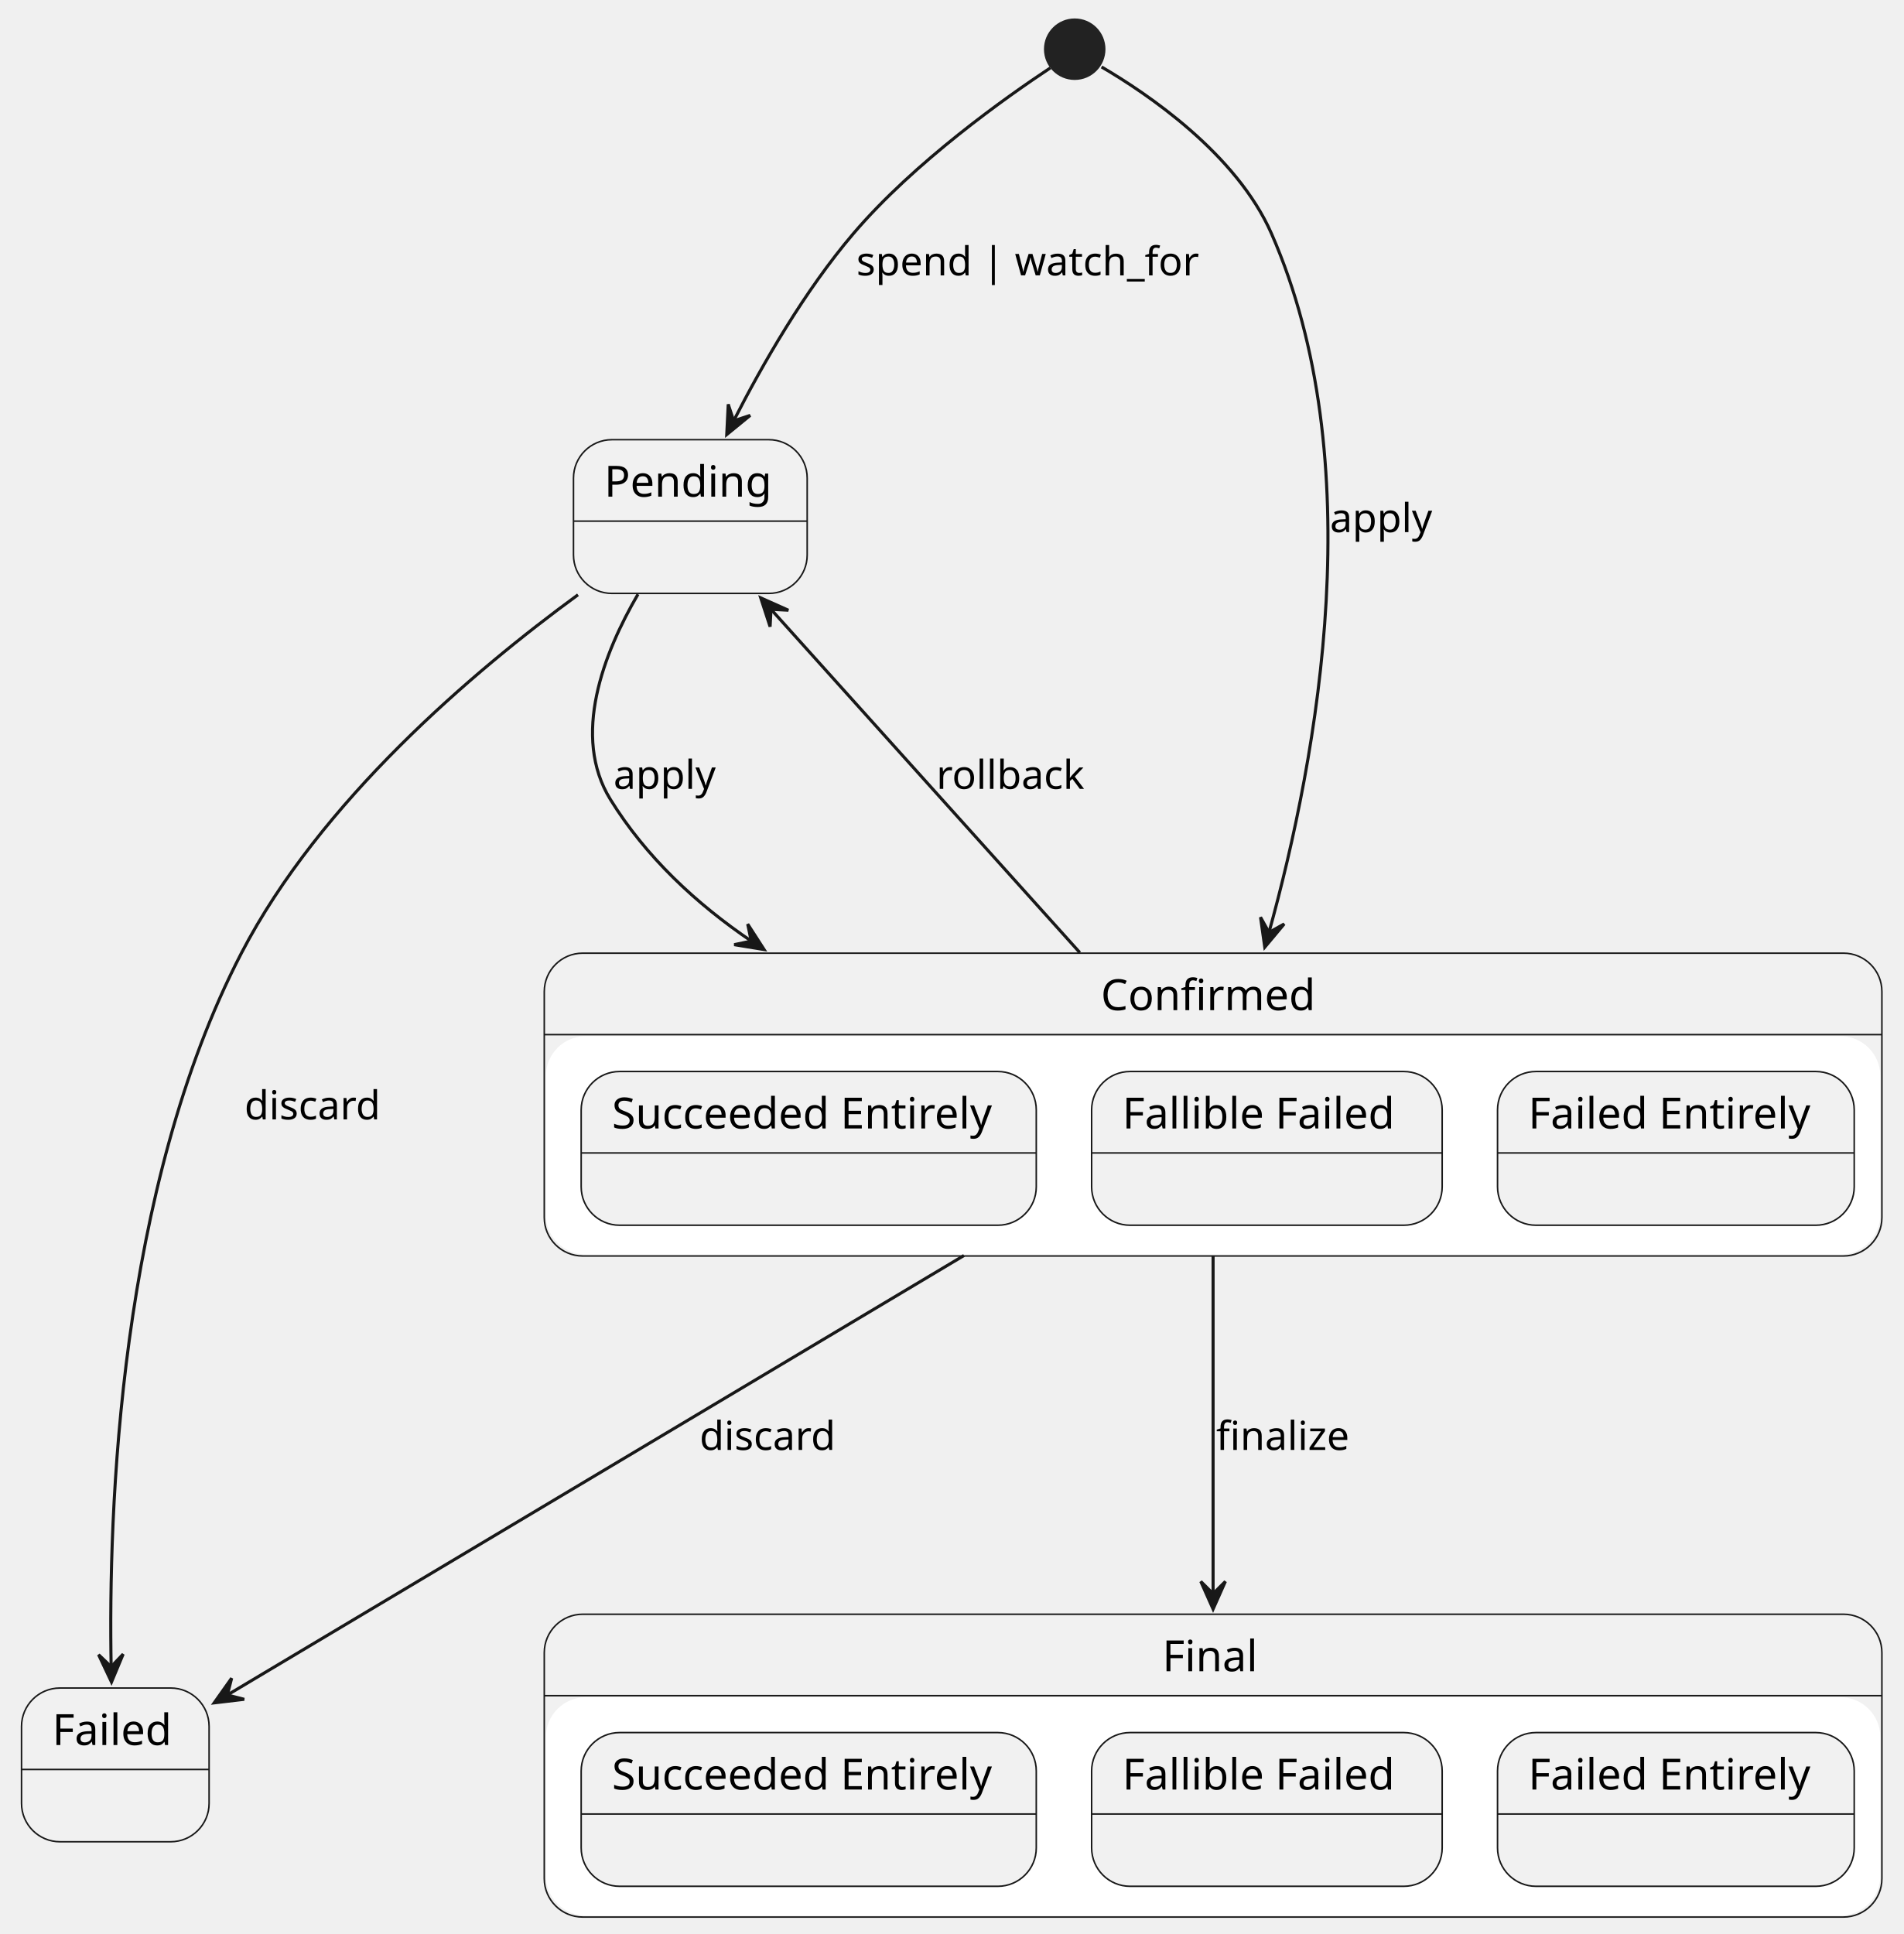
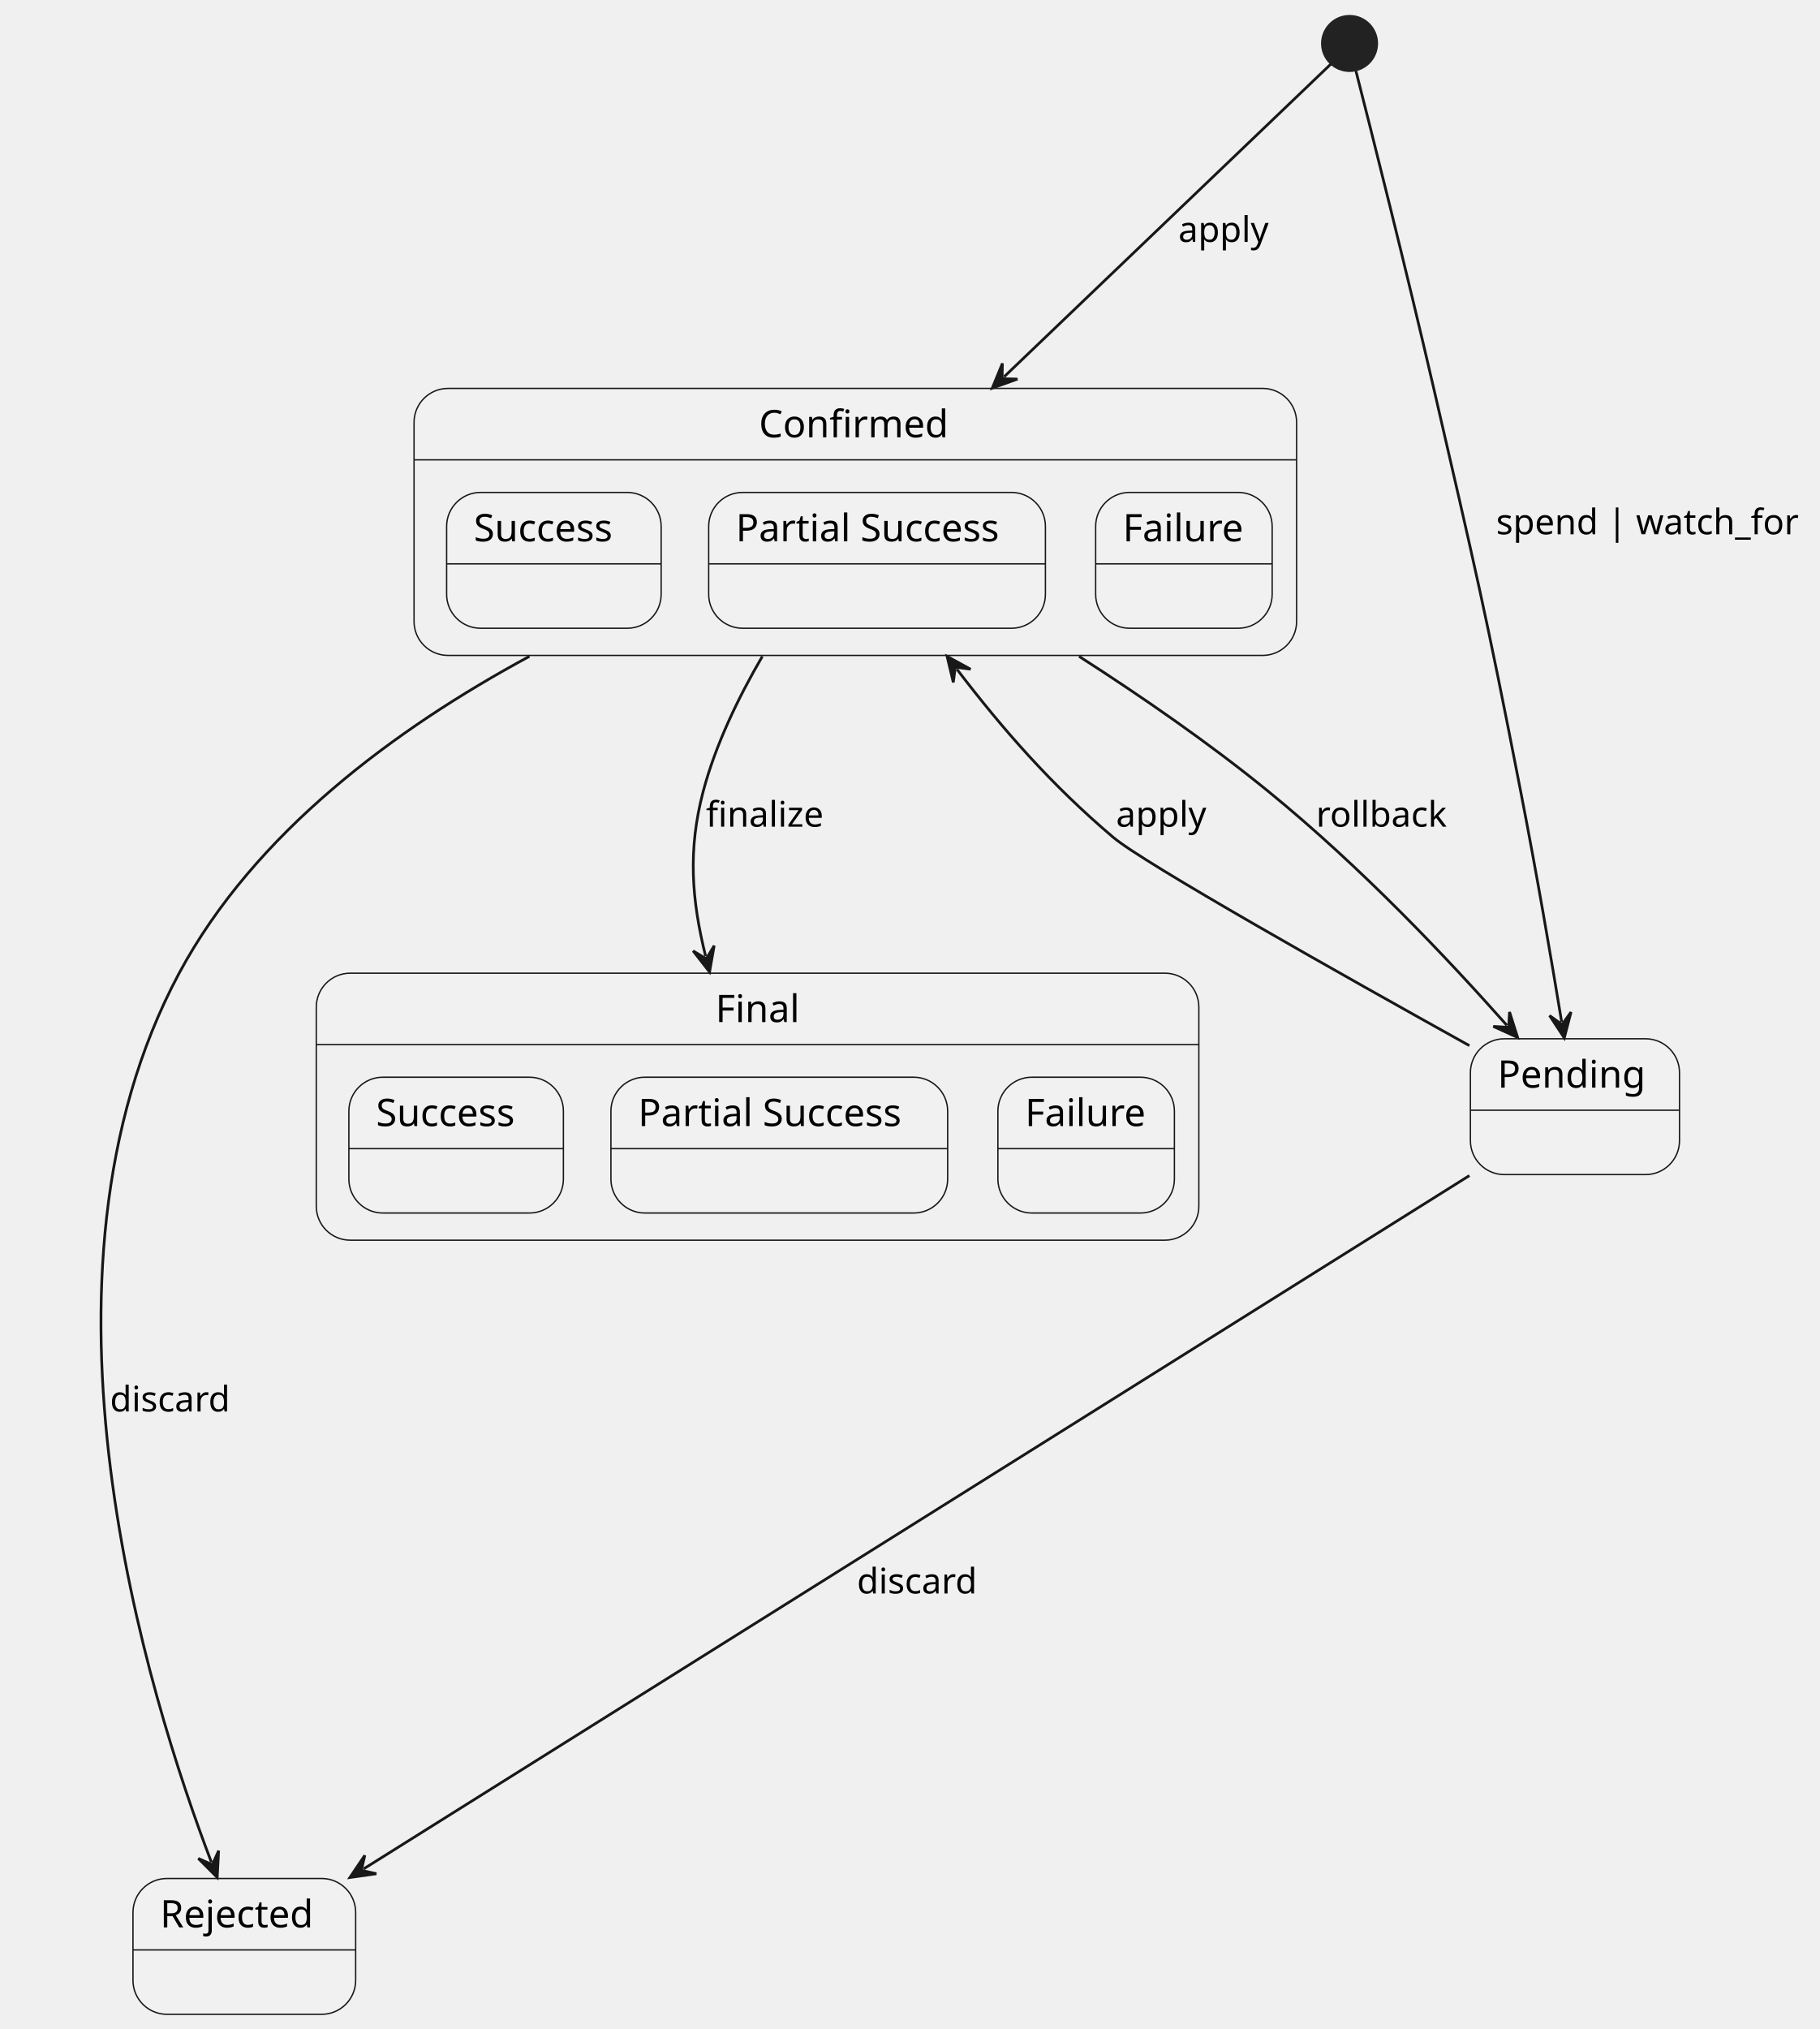
- <svg xmlns="http://www.w3.org/2000/svg" contentStyleType="text/css" height="629px" preserveAspectRatio="none" style="width:619px;height:629px;background:#FFFFFF;" version="1.1" viewBox="0 0 619 629" width="619px" zoomAndPan="magnify">
+ <svg xmlns="http://www.w3.org/2000/svg" contentStyleType="text/css" height="747px" preserveAspectRatio="none" style="width:670px;height:747px;background:#FFFFFF;" version="1.1" viewBox="0 0 670 747" width="670px" zoomAndPan="magnify">
  <defs />
  <g>
+     <path d="M164.97,143 L464.97,143 A12.5,12.5 0 0 1 477.47,155.5 L477.47,169.297 L152.47,169.297 L152.47,155.5 A12.5,12.5 0 0 1 164.97,143 " fill="#F1F1F1" style="stroke:#F1F1F1;stroke-width:1.0;" />
+     <rect fill="none" height="98.297" rx="12.5" ry="12.5" style="stroke:#181818;stroke-width:0.5;" width="325" x="152.47" y="143" />
+     <line style="stroke:#181818;stroke-width:0.5;" x1="152.47" x2="477.47" y1="169.297" y2="169.297" />
+     <text fill="#000000" font-family="sans-serif" font-size="14" lengthAdjust="spacing" textLength="71" x="279.47" y="160.995">Confirmed</text>
+     <g id="confirmed.success">
+       <rect fill="#F1F1F1" height="50" rx="12.5" ry="12.5" style="stroke:#181818;stroke-width:0.5;" width="79" x="164.47" y="181.297" />
+       <line style="stroke:#181818;stroke-width:0.5;" x1="164.47" x2="243.47" y1="207.594" y2="207.594" />
+       <text fill="#000000" font-family="sans-serif" font-size="14" lengthAdjust="spacing" textLength="59" x="174.47" y="199.292">Success</text>
+     </g>
+     <g id="confirmed.partialSuccess">
+       <rect fill="#F1F1F1" height="50" rx="12.5" ry="12.5" style="stroke:#181818;stroke-width:0.5;" width="124" x="260.97" y="181.297" />
+       <line style="stroke:#181818;stroke-width:0.5;" x1="260.97" x2="384.97" y1="207.594" y2="207.594" />
+       <text fill="#000000" font-family="sans-serif" font-size="14" lengthAdjust="spacing" textLength="104" x="270.97" y="199.292">Partial Success</text>
+     </g>
+     <g id="confirmed.failure">
+       <rect fill="#F1F1F1" height="50" rx="12.5" ry="12.5" style="stroke:#181818;stroke-width:0.5;" width="65" x="403.47" y="181.297" />
+       <line style="stroke:#181818;stroke-width:0.5;" x1="403.47" x2="468.47" y1="207.594" y2="207.594" />
+       <text fill="#000000" font-family="sans-serif" font-size="14" lengthAdjust="spacing" textLength="45" x="413.47" y="199.292">Failure</text>
+     </g>
    <g id="pending">
-       <rect fill="#F1F1F1" height="50" rx="12.5" ry="12.5" style="stroke:#181818;stroke-width:0.5;" width="76" x="186.5" y="143" />
-       <line style="stroke:#181818;stroke-width:0.5;" x1="186.5" x2="262.5" y1="169.488" y2="169.488" />
-       <text fill="#000000" font-family="sans-serif" font-size="14" lengthAdjust="spacing" textLength="56" x="196.5" y="161.535">Pending</text>
+       <rect fill="#F1F1F1" height="50" rx="12.5" ry="12.5" style="stroke:#181818;stroke-width:0.5;" width="77" x="541.47" y="382.44" />
+       <line style="stroke:#181818;stroke-width:0.5;" x1="541.47" x2="618.47" y1="408.737" y2="408.737" />
+       <text fill="#000000" font-family="sans-serif" font-size="14" lengthAdjust="spacing" textLength="57" x="551.47" y="400.435">Pending</text>
    </g>
-     <g id="failed">
-       <rect fill="#F1F1F1" height="50" rx="12.5" ry="12.5" style="stroke:#181818;stroke-width:0.5;" width="61" x="7" y="549" />
-       <line style="stroke:#181818;stroke-width:0.5;" x1="7" x2="68" y1="575.488" y2="575.488" />
-       <text fill="#000000" font-family="sans-serif" font-size="14" lengthAdjust="spacing" textLength="41" x="17" y="567.535">Failed</text>
+     <path d="M128.97,358.29 L428.97,358.29 A12.5,12.5 0 0 1 441.47,370.79 L441.47,384.587 L116.47,384.587 L116.47,370.79 A12.5,12.5 0 0 1 128.97,358.29 " fill="#F1F1F1" style="stroke:#F1F1F1;stroke-width:1.0;" />
+     <rect fill="none" height="98.297" rx="12.5" ry="12.5" style="stroke:#181818;stroke-width:0.5;" width="325" x="116.47" y="358.29" />
+     <line style="stroke:#181818;stroke-width:0.5;" x1="116.47" x2="441.47" y1="384.587" y2="384.587" />
+     <text fill="#000000" font-family="sans-serif" font-size="14" lengthAdjust="spacing" textLength="31" x="263.47" y="376.285">Final</text>
+     <g id="final.successF">
+       <rect fill="#F1F1F1" height="50" rx="12.5" ry="12.5" style="stroke:#181818;stroke-width:0.5;" width="79" x="128.47" y="396.587" />
+       <line style="stroke:#181818;stroke-width:0.5;" x1="128.47" x2="207.47" y1="422.884" y2="422.884" />
+       <text fill="#000000" font-family="sans-serif" font-size="14" lengthAdjust="spacing" textLength="59" x="138.47" y="414.582">Success</text>
    </g>
-     <ellipse cx="349.5" cy="16" fill="#222222" rx="10" ry="10" style="stroke:none;stroke-width:1.0;" />
-     <rect fill="#F1F1F1" height="98.488" rx="12.5" ry="12.5" style="stroke:#181818;stroke-width:0.5;" width="435" x="177" y="310" />
-     <rect fill="#FFFFFF" height="70" rx="12.5" ry="12.5" style="stroke:#FFFFFF;stroke-width:1.0;" width="433" x="178" y="337.488" />
-     <line style="stroke:#181818;stroke-width:0.5;" x1="177" x2="612" y1="336.488" y2="336.488" />
-     <text fill="#000000" font-family="sans-serif" font-size="14" lengthAdjust="spacing" textLength="73" x="358" y="328.535">Confirmed</text>
-     <g id="confirmed.succeededEntirely">
-       <rect fill="#F1F1F1" height="50" rx="12.5" ry="12.5" style="stroke:#181818;stroke-width:0.5;" width="148" x="189" y="348.488" />
-       <line style="stroke:#181818;stroke-width:0.5;" x1="189" x2="337" y1="374.977" y2="374.977" />
-       <text fill="#000000" font-family="sans-serif" font-size="14" lengthAdjust="spacing" textLength="128" x="199" y="367.023">Succeeded Entirely</text>
+     <g id="final.partialSuccessF">
+       <rect fill="#F1F1F1" height="50" rx="12.5" ry="12.5" style="stroke:#181818;stroke-width:0.5;" width="124" x="224.97" y="396.587" />
+       <line style="stroke:#181818;stroke-width:0.5;" x1="224.97" x2="348.97" y1="422.884" y2="422.884" />
+       <text fill="#000000" font-family="sans-serif" font-size="14" lengthAdjust="spacing" textLength="104" x="234.97" y="414.582">Partial Success</text>
    </g>
-     <g id="confirmed.failFallible">
-       <rect fill="#F1F1F1" height="50" rx="12.5" ry="12.5" style="stroke:#181818;stroke-width:0.5;" width="114" x="355" y="348.488" />
-       <line style="stroke:#181818;stroke-width:0.5;" x1="355" x2="469" y1="374.977" y2="374.977" />
-       <text fill="#000000" font-family="sans-serif" font-size="14" lengthAdjust="spacing" textLength="94" x="365" y="367.023">Fallible Failed</text>
+     <g id="final.failureF">
+       <rect fill="#F1F1F1" height="50" rx="12.5" ry="12.5" style="stroke:#181818;stroke-width:0.5;" width="65" x="367.47" y="396.587" />
+       <line style="stroke:#181818;stroke-width:0.5;" x1="367.47" x2="432.47" y1="422.884" y2="422.884" />
+       <text fill="#000000" font-family="sans-serif" font-size="14" lengthAdjust="spacing" textLength="45" x="377.47" y="414.582">Failure</text>
    </g>
-     <g id="confirmed.failEntirely">
-       <rect fill="#F1F1F1" height="50" rx="12.5" ry="12.5" style="stroke:#181818;stroke-width:0.5;" width="116" x="487" y="348.488" />
-       <line style="stroke:#181818;stroke-width:0.5;" x1="487" x2="603" y1="374.977" y2="374.977" />
-       <text fill="#000000" font-family="sans-serif" font-size="14" lengthAdjust="spacing" textLength="96" x="497" y="367.023">Failed Entirely</text>
+     <g id="rejected">
+       <rect fill="#F1F1F1" height="50" rx="12.5" ry="12.5" style="stroke:#181818;stroke-width:0.5;" width="82" x="48.97" y="691.59" />
+       <line style="stroke:#181818;stroke-width:0.5;" x1="48.97" x2="130.97" y1="717.887" y2="717.887" />
+       <text fill="#000000" font-family="sans-serif" font-size="14" lengthAdjust="spacing" textLength="62" x="58.97" y="709.585">Rejected</text>
    </g>
-     <rect fill="#F1F1F1" height="98.488" rx="12.5" ry="12.5" style="stroke:#181818;stroke-width:0.5;" width="435" x="177" y="525" />
-     <rect fill="#FFFFFF" height="70" rx="12.5" ry="12.5" style="stroke:#FFFFFF;stroke-width:1.0;" width="433" x="178" y="552.488" />
-     <line style="stroke:#181818;stroke-width:0.5;" x1="177" x2="612" y1="551.488" y2="551.488" />
-     <text fill="#000000" font-family="sans-serif" font-size="14" lengthAdjust="spacing" textLength="33" x="378" y="543.535">Final</text>
-     <g id="final.succeededEntirelyF">
-       <rect fill="#F1F1F1" height="50" rx="12.5" ry="12.5" style="stroke:#181818;stroke-width:0.5;" width="148" x="189" y="563.488" />
-       <line style="stroke:#181818;stroke-width:0.5;" x1="189" x2="337" y1="589.977" y2="589.977" />
-       <text fill="#000000" font-family="sans-serif" font-size="14" lengthAdjust="spacing" textLength="128" x="199" y="582.023">Succeeded Entirely</text>
+     <ellipse cx="496.97" cy="16" fill="#222222" rx="10" ry="10" style="stroke:#222222;stroke-width:1.0;" />
+     <g id="link_*start*_pending">
+       <path d="M499.32,26.14 C504.62,46.89 517.84,99.1 527.97,143 C543.14,208.7 547.09,225.11 559.97,291.29 C566.06,322.56 571.226,352.87 575.066,376.21 " fill="none" id="*start*-to-pending" style="stroke:#181818;stroke-width:1.0;" />
+       <polygon fill="#181818" points="576.04,382.13,578.526,372.6,575.228,377.196,570.632,373.899,576.04,382.13" style="stroke:#181818;stroke-width:1.0;" />
+       <text fill="#000000" font-family="sans-serif" font-size="13" lengthAdjust="spacing" textLength="112" x="550.94" y="196.707">spend | watch_for</text>
    </g>
-     <g id="final.failFallibleF">
-       <rect fill="#F1F1F1" height="50" rx="12.5" ry="12.5" style="stroke:#181818;stroke-width:0.5;" width="114" x="355" y="563.488" />
-       <line style="stroke:#181818;stroke-width:0.5;" x1="355" x2="469" y1="589.977" y2="589.977" />
-       <text fill="#000000" font-family="sans-serif" font-size="14" lengthAdjust="spacing" textLength="94" x="365" y="582.023">Fallible Failed</text>
-     </g>
-     <g id="final.failEntirelyF">
-       <rect fill="#F1F1F1" height="50" rx="12.5" ry="12.5" style="stroke:#181818;stroke-width:0.5;" width="116" x="487" y="563.488" />
-       <line style="stroke:#181818;stroke-width:0.5;" x1="487" x2="603" y1="589.977" y2="589.977" />
-       <text fill="#000000" font-family="sans-serif" font-size="14" lengthAdjust="spacing" textLength="96" x="497" y="582.023">Failed Entirely</text>
-     </g>
-     <g id="link_*start_pending">
-       <path d="M341.58,22.08 C327.43,31.45 297.42,52.63 277.5,76 C261.7,94.54 247.99,118.42 238.48,137.07 " fill="none" id="*start-to-pending" style="stroke:#181818;stroke-width:1.0;" />
-       <polygon fill="#181818" points="236.34,141.33,243.966,135.098,238.593,136.867,236.825,131.493,236.34,141.33" style="stroke:#181818;stroke-width:1.0;" />
-       <text fill="#000000" font-family="sans-serif" font-size="13" lengthAdjust="spacing" textLength="113" x="278.5" y="89.568">spend | watch_for</text>
-     </g>
-     <g id="link_*start_confirmed">
-       <path d="M358.23,21.77 C372.93,30.36 402.1,49.98 413.5,76 C445.82,149.76 428.89,244.84 412.58,303.6 " fill="none" id="*start-to-confirmed" style="stroke:#181818;stroke-width:1.0;" />
-       <polygon fill="#181818" points="411.31,308.06,417.623,300.5,412.68,303.251,409.929,298.308,411.31,308.06" style="stroke:#181818;stroke-width:1.0;" />
-       <text fill="#000000" font-family="sans-serif" font-size="13" lengthAdjust="spacing" textLength="34" x="432.5" y="173.068">apply</text>
+     <g id="link_*start*_confirmed">
+       <path d="M490.06,23.61 C469.87,42.93 413.935,96.452 369.735,138.742 " fill="none" id="*start*-to-confirmed" style="stroke:#181818;stroke-width:1.0;" />
+       <polygon fill="#181818" points="365.4,142.89,374.668,139.558,369.013,139.433,369.138,133.778,365.4,142.89" style="stroke:#181818;stroke-width:1.0;" />
+       <text fill="#000000" font-family="sans-serif" font-size="13" lengthAdjust="spacing" textLength="34" x="433.91" y="89.067">apply</text>
    </g>
    <g id="link_pending_confirmed">
-       <path d="M207.47,193.27 C196.26,212.5 185.8,239.45 198.5,260 C210.02,278.64 226.27,293.85 244.55,306.23 " fill="none" id="pending-to-confirmed" style="stroke:#181818;stroke-width:1.0;" />
-       <polygon fill="#181818" points="248.49,308.82,243.155,300.541,244.308,306.079,238.77,307.233,248.49,308.82" style="stroke:#181818;stroke-width:1.0;" />
-       <text fill="#000000" font-family="sans-serif" font-size="13" lengthAdjust="spacing" textLength="34" x="199.5" y="256.568">apply</text>
+       <path d="M541.09,384.96 C494.48,359.05 421.19,317.79 409.97,308.29 C387.12,288.96 369.192,268.398 352.402,246.418 " fill="none" id="pending-to-confirmed" style="stroke:#181818;stroke-width:1.0;" />
+       <polygon fill="#181818" points="348.76,241.65,351.045,251.23,351.795,245.623,357.402,246.374,348.76,241.65" style="stroke:#181818;stroke-width:1.0;" />
+       <text fill="#000000" font-family="sans-serif" font-size="13" lengthAdjust="spacing" textLength="34" x="410.97" y="304.357">apply</text>
    </g>
    <g id="link_confirmed_pending">
-       <path d="M351.15,309.8 C319.37,274.47 277.27,227.67 250.53,197.94 " fill="none" id="confirmed-to-pending" style="stroke:#181818;stroke-width:1.0;" />
-       <polygon fill="#181818" points="247.39,194.45,250.438,203.815,250.735,198.167,256.384,198.464,247.39,194.45" style="stroke:#181818;stroke-width:1.0;" />
-       <text fill="#000000" font-family="sans-serif" font-size="13" lengthAdjust="spacing" textLength="51" x="304.5" y="256.568">rollback</text>
+       <path d="M397.37,241.65 C420.61,256.57 445.43,273.72 466.97,291.29 C501.7,319.61 533.176,353.023 554.886,377.473 " fill="none" id="confirmed-to-pending" style="stroke:#181818;stroke-width:1.0;" />
+       <polygon fill="#181818" points="558.87,381.96,555.885,372.574,555.55,378.221,549.903,377.886,558.87,381.96" style="stroke:#181818;stroke-width:1.0;" />
+       <text fill="#000000" font-family="sans-serif" font-size="13" lengthAdjust="spacing" textLength="49" x="484.64" y="304.357">rollback</text>
    </g>
    <g id="link_confirmed_final">
-       <path d="M394.5,408.33 C394.5,441.15 394.5,484.59 394.5,518.62 " fill="none" id="confirmed-to-final" style="stroke:#181818;stroke-width:1.0;" />
-       <polygon fill="#181818" points="394.5,523.34,398.5,514.34,394.5,518.34,390.5,514.34,394.5,523.34" style="stroke:#181818;stroke-width:1.0;" />
-       <text fill="#000000" font-family="sans-serif" font-size="13" lengthAdjust="spacing" textLength="46" x="395.5" y="471.568">finalize</text>
+       <path d="M280.73,241.65 C271.86,256.84 263.52,274.13 258.97,291.29 C253.25,312.87 254.691,331.338 259.841,352.028 " fill="none" id="confirmed-to-final" style="stroke:#181818;stroke-width:1.0;" />
+       <polygon fill="#181818" points="261.29,357.85,262.998,348.15,260.082,352.998,255.235,350.083,261.29,357.85" style="stroke:#181818;stroke-width:1.0;" />
+       <text fill="#000000" font-family="sans-serif" font-size="13" lengthAdjust="spacing" textLength="44" x="259.97" y="304.357">finalize</text>
    </g>
-     <g id="link_pending_failed">
-       <path d="M187.97,193.44 C153.75,218.46 104.15,260.58 78.5,310 C38.79,386.5 35.18,491.14 36.15,542.31 " fill="none" id="pending-to-failed" style="stroke:#181818;stroke-width:1.0;" />
-       <polygon fill="#181818" points="36.26,547.06,40.053,537.971,36.146,542.061,32.055,538.154,36.26,547.06" style="stroke:#181818;stroke-width:1.0;" />
-       <text fill="#000000" font-family="sans-serif" font-size="13" lengthAdjust="spacing" textLength="46" x="79.5" y="364.068">discard</text>
+     <g id="link_pending_rejected">
+       <path d="M541.11,432.8 C449.44,490.26 225.594,630.573 133.924,688.043 " fill="none" id="pending-to-rejected" style="stroke:#181818;stroke-width:1.0;" />
+       <polygon fill="#181818" points="128.84,691.23,138.59,689.838,133.076,688.574,134.341,683.06,128.84,691.23" style="stroke:#181818;stroke-width:1.0;" />
+       <text fill="#000000" font-family="sans-serif" font-size="13" lengthAdjust="spacing" textLength="46" x="315.58" y="586.657">discard</text>
    </g>
-     <g id="link_confirmed_failed">
-       <path d="M313.49,408.33 C238.31,453.19 129.84,517.9 73.91,551.28 " fill="none" id="confirmed-to-failed" style="stroke:#181818;stroke-width:1.0;" />
-       <polygon fill="#181818" points="69.64,553.83,79.42,552.668,73.938,551.274,75.331,545.792,69.64,553.83" style="stroke:#181818;stroke-width:1.0;" />
-       <text fill="#000000" font-family="sans-serif" font-size="13" lengthAdjust="spacing" textLength="46" x="227.5" y="471.568">discard</text>
+     <g id="link_confirmed_rejected">
+       <path d="M194.96,241.64 C145.68,268.25 93.75,306.53 65.97,358.29 C6,470.04 54.711,624.974 77.841,685.584 " fill="none" id="confirmed-to-rejected" style="stroke:#181818;stroke-width:1.0;" />
+       <polygon fill="#181818" points="79.98,691.19,80.508,681.355,78.197,686.519,73.034,684.208,79.98,691.19" style="stroke:#181818;stroke-width:1.0;" />
+       <text fill="#000000" font-family="sans-serif" font-size="13" lengthAdjust="spacing" textLength="46" x="40.5" y="519.657">discard</text>
    </g>
  </g>
</svg>
